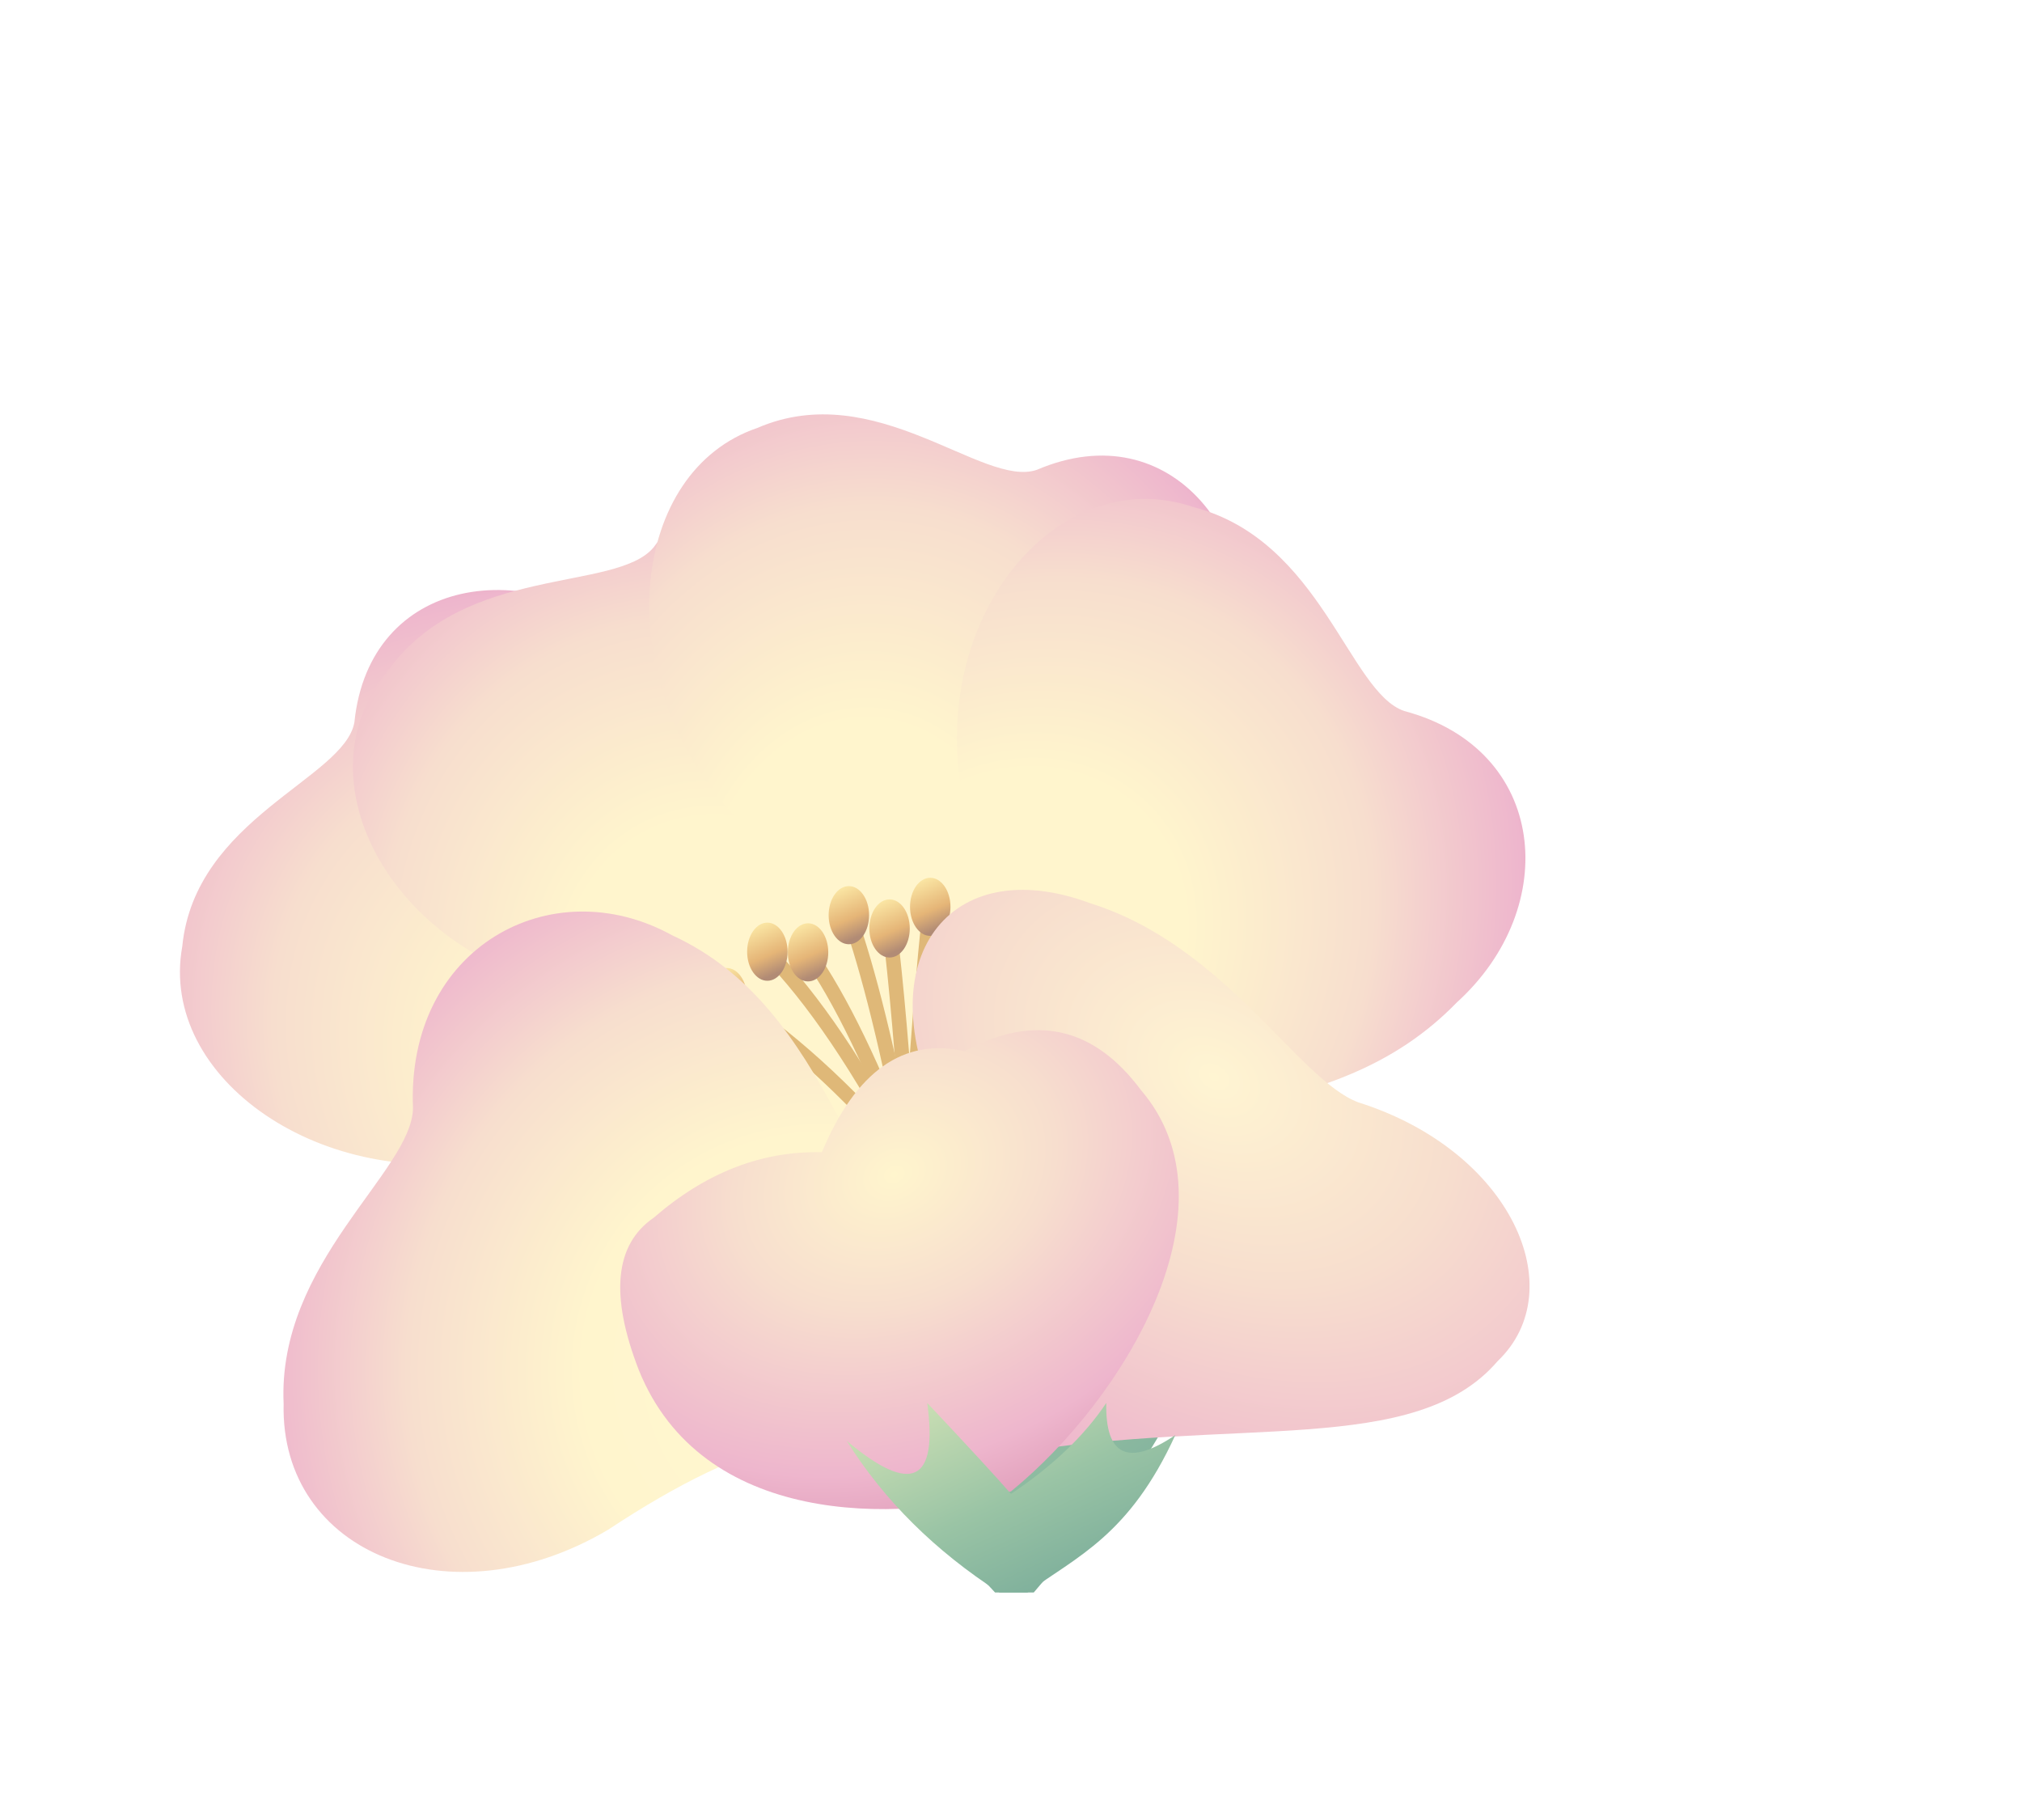
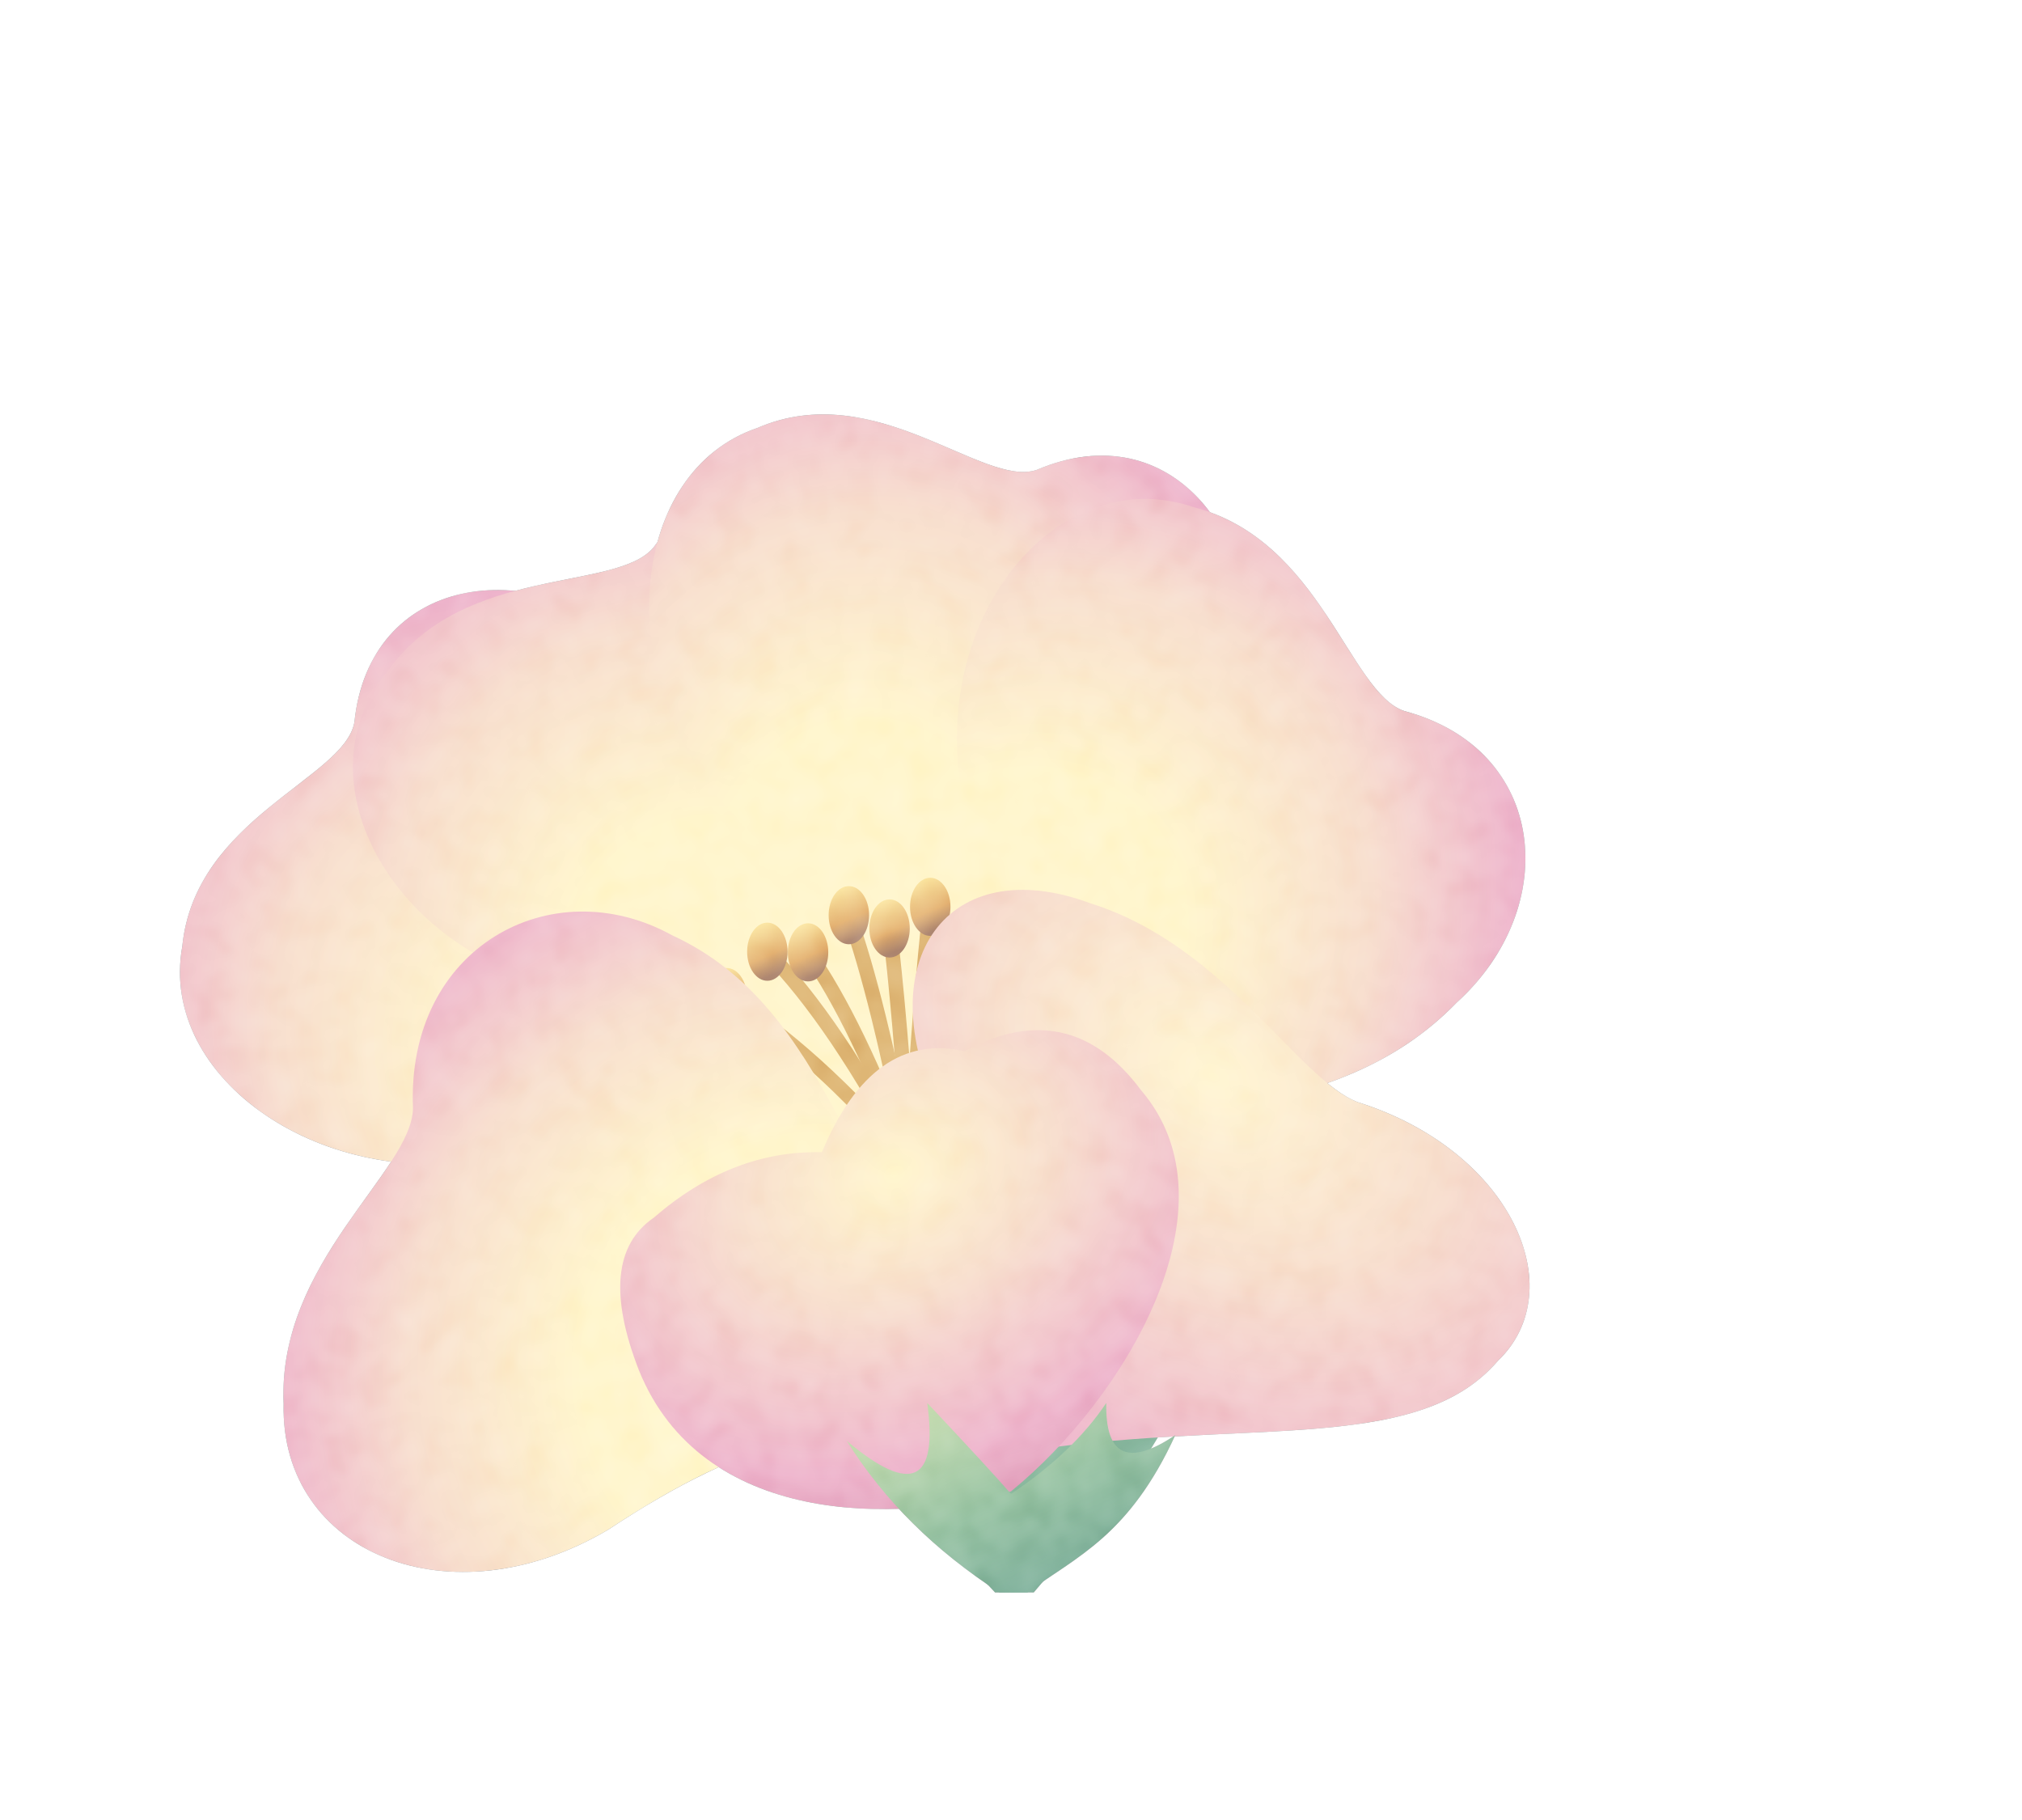
<svg xmlns="http://www.w3.org/2000/svg" width="160" height="144" viewBox="0 0 160 144" role="img">
  <defs>
    <radialGradient id="ivory" cx="47%" cy="74%" r="91%">
      <stop offset="0" stop-color="#fff7d1" />
      <stop offset="0.38" stop-color="#fff5cd" />
      <stop offset="0.66" stop-color="#f7dece" />
      <stop offset="0.89" stop-color="#eeb6cd" />
      <stop offset="1" stop-color="#d78fae" />
    </radialGradient>
    <radialGradient id="silk" cx="39%" cy="67%" r="89%">
      <stop offset="0" stop-color="#fff5cd" />
      <stop offset="0.3" stop-color="#fff5cd" />
      <stop offset="0.62" stop-color="#f7dece" />
      <stop offset="0.87" stop-color="#eeb6cd" />
      <stop offset="1" stop-color="#d78fae" />
    </radialGradient>
    <radialGradient id="edge" cx="54%" cy="24%" r="88%">
      <stop offset="0" stop-color="#fff5cd" />
      <stop offset="0.33" stop-color="#f7dece" />
      <stop offset="0.73" stop-color="#eeb6cd" />
      <stop offset="1" stop-color="#d78fae" />
    </radialGradient>
    <radialGradient id="back" cx="45%" cy="73%" r="86%">
      <stop offset="0" stop-color="#f7dece" />
      <stop offset="0.52" stop-color="#eeb6cd" />
      <stop offset="1" stop-color="#d78fae" />
    </radialGradient>
    <radialGradient id="fold" cx="44%" cy="17%" r="100%">
      <stop offset="0" stop-color="#fff5d2" />
      <stop offset="0.36" stop-color="#f7dece" />
      <stop offset="0.79" stop-color="#eeb6cd" />
      <stop offset="1" stop-color="#d78fae" />
    </radialGradient>
    <linearGradient id="green" x1="0" y1="0" x2=".8" y2="1">
      <stop stop-color="#d6e5b7" />
      <stop offset=".55" stop-color="#9ac4a5" />
      <stop offset="1" stop-color="#77aa99" />
    </linearGradient>
    <linearGradient id="pollen" x2=".3" y2="1">
      <stop stop-color="#fff0ad" />
      <stop offset=".66" stop-color="#e5b577" />
      <stop offset="1" stop-color="#b18b75" />
    </linearGradient>
+     <filter id="paper" x="-2%" y="-2%" width="104%" height="104%" color-interpolation-filters="sRGB">
+       <feTurbulence type="fractalNoise" baseFrequency="0.39" numOctaves="2" seed="19" />
+       <feColorMatrix values=".23 .17 .10 0 .25  .23 .17 .10 0 .25  .23 .17 .10 0 .25  0 0 0 0 1" />
+       <feBlend in2="SourceGraphic" mode="soft-light" />
+       <feComposite in2="SourceGraphic" operator="in" />
+     </filter>
  </defs>
-   <g transform="translate(80 126) scale(18 34)">
-     <path d="M-1 -.8Q-.41 -.37 -.51 -1Q-.13 -.65 0 -.52Q.38 -.74 .58 -1Q.57 -.58 1 -.83C.72 -.30 .40 -.19 .10 0L-.07 0Q-.66 -.33 -1 -.8Z" fill="url(#green)" />
-   </g>
-   <g transform="translate(72 93) rotate(-57) scale(24.5 58.74)">
-     <path d="M0 0C-.17 -.22 -.29 -.33 -.68 -.48C-1.08 -.65 -1.06 -.92 -.66 -.99C-.29 -1.07 .08 -.93 .25 -.96C.67 -1.05 1.02 -.89 .96 -.69C.92 -.44 .45 -.31 0 0Z" fill="url(#silk)" />
-   </g>
-   <g transform="translate(72 93) rotate(-29) scale(25.37 55.51)">
-     <path d="M0 0C-.17 -.22 -.29 -.33 -.68 -.48C-1.08 -.65 -1.06 -.92 -.66 -.99C-.29 -1.07 .08 -.93 .25 -.96C.67 -1.05 1.02 -.89 .96 -.69C.92 -.44 .45 -.31 0 0Z" fill="url(#silk)" />
-   </g>
-   <g transform="translate(72 93) rotate(4) scale(24.5 58.74)">
-     <path d="M0 0C-.17 -.22 -.29 -.33 -.68 -.48C-1.08 -.65 -1.06 -.92 -.66 -.99C-.29 -1.07 .08 -.93 .25 -.96C.67 -1.05 1.02 -.89 .96 -.69C.92 -.44 .45 -.31 0 0Z" fill="url(#silk)" />
-   </g>
-   <g transform="translate(72 93) rotate(40) scale(25.37 55.51)">
-     <path d="M0 0C-.17 -.22 -.29 -.33 -.68 -.48C-1.08 -.65 -1.06 -.92 -.66 -.99C-.29 -1.07 .08 -.93 .25 -.96C.67 -1.05 1.02 -.89 .96 -.69C.92 -.44 .45 -.31 0 0Z" fill="url(#silk)" />
-   </g>
-   <path d="M72 92Q64.46 83.22 57.5 78.89" fill="none" stroke="#dfb878" stroke-width="1.15" stroke-linecap="round" />
-   <ellipse cx="57.5" cy="78.89" rx="1.6" ry="2.3" fill="url(#pollen)" />
-   <path d="M72 92Q66.14 80.81 60.72 75.3" fill="none" stroke="#dfb878" stroke-width="1.15" stroke-linecap="round" />
-   <ellipse cx="60.72" cy="75.3" rx="1.6" ry="2.3" fill="url(#pollen)" />
-   <path d="M72 92Q67.81 80.84 63.94 75.35" fill="none" stroke="#dfb878" stroke-width="1.15" stroke-linecap="round" />
-   <ellipse cx="63.94" cy="75.35" rx="1.6" ry="2.3" fill="url(#pollen)" />
-   <path d="M72 92Q69.49 78.87 67.17 72.41" fill="none" stroke="#dfb878" stroke-width="1.15" stroke-linecap="round" />
-   <ellipse cx="67.17" cy="72.41" rx="1.6" ry="2.3" fill="url(#pollen)" />
-   <path d="M72 92Q71.16 79.58 70.39 73.46" fill="none" stroke="#dfb878" stroke-width="1.15" stroke-linecap="round" />
-   <ellipse cx="70.39" cy="73.46" rx="1.6" ry="2.3" fill="url(#pollen)" />
-   <path d="M72 92Q72.84 78.43 73.61 71.75" fill="none" stroke="#dfb878" stroke-width="1.15" stroke-linecap="round" />
-   <ellipse cx="73.61" cy="71.75" rx="1.6" ry="2.3" fill="url(#pollen)" />
-   <path d="M72 92Q74.51 80.02 76.83 74.12" fill="none" stroke="#dfb878" stroke-width="1.15" stroke-linecap="round" />
-   <ellipse cx="76.83" cy="74.12" rx="1.6" ry="2.3" fill="url(#pollen)" />
-   <path d="M72 92Q76.19 79.7 80.06 73.64" fill="none" stroke="#dfb878" stroke-width="1.15" stroke-linecap="round" />
-   <ellipse cx="80.06" cy="73.64" rx="1.6" ry="2.3" fill="url(#pollen)" />
-   <path d="M72 92Q77.86 81.95 83.28 77.01" fill="none" stroke="#dfb878" stroke-width="1.15" stroke-linecap="round" />
-   <ellipse cx="83.28" cy="77.01" rx="1.6" ry="2.3" fill="url(#pollen)" />
-   <path d="M72 92Q79.54 82.07 86.5 77.18" fill="none" stroke="#dfb878" stroke-width="1.15" stroke-linecap="round" />
-   <ellipse cx="86.5" cy="77.18" rx="1.6" ry="2.3" fill="url(#pollen)" />
-   <g transform="translate(79 112) rotate(-70) scale(28 54)">
-     <path d="M0 0C-.17 -.22 -.29 -.33 -.68 -.48C-1.08 -.65 -1.06 -.92 -.66 -.99C-.29 -1.07 .08 -.93 .25 -.96C.67 -1.05 1.02 -.89 .96 -.69C.92 -.44 .45 -.31 0 0Z" fill="url(#ivory)" />
-   </g>
-   <g transform="translate(80 115) rotate(34) scale(29 40)">
-     <path d="M0 0C-.17 -.22 -.29 -.33 -.68 -.48C-1.08 -.65 -1.06 -.92 -.66 -.99C-.29 -1.07 .08 -.93 .25 -.96C.67 -1.05 1.02 -.89 .96 -.69C.92 -.44 .45 -.31 0 0Z" fill="url(#fold)" />
-   </g>
-   <g transform="translate(80 118) rotate(-24) scale(23 34)">
-     <path d="M0 0C-.41 -.04 -1.02 -.22 -1 -.61Q-.98 -.89 -.74 -.92Q-.40 -.99 -.12 -.90Q.21 -1.11 .47 -.98Q.88 -1.00 .97 -.73C1.12 -.39 .49 -.09 0 0Z" fill="url(#edge)" />
-   </g>
-   <g transform="translate(80 126) scale(13 15)">
-     <path d="M-1 -.8Q-.41 -.37 -.51 -1Q-.13 -.65 0 -.52Q.38 -.74 .58 -1Q.57 -.58 1 -.83C.72 -.30 .40 -.19 .10 0L-.07 0Q-.66 -.33 -1 -.8Z" fill="url(#green)" />
+   <g filter="url(#paper)">
+     <g transform="translate(80 126) scale(18 34)">
+       <path d="M-1 -.8Q-.41 -.37 -.51 -1Q-.13 -.65 0 -.52Q.38 -.74 .58 -1Q.57 -.58 1 -.83C.72 -.30 .40 -.19 .10 0L-.07 0Q-.66 -.33 -1 -.8Z" fill="url(#green)" />
+     </g>
+     <g transform="translate(72 93) rotate(-57) scale(24.5 58.74)">
+       <path d="M0 0C-.17 -.22 -.29 -.33 -.68 -.48C-1.08 -.65 -1.06 -.92 -.66 -.99C-.29 -1.07 .08 -.93 .25 -.96C.67 -1.05 1.02 -.89 .96 -.69C.92 -.44 .45 -.31 0 0Z" fill="url(#silk)" />
+     </g>
+     <g transform="translate(72 93) rotate(-29) scale(25.37 55.51)">
+       <path d="M0 0C-.17 -.22 -.29 -.33 -.68 -.48C-1.08 -.65 -1.06 -.92 -.66 -.99C-.29 -1.07 .08 -.93 .25 -.96C.67 -1.05 1.02 -.89 .96 -.69C.92 -.44 .45 -.31 0 0Z" fill="url(#silk)" />
+     </g>
+     <g transform="translate(72 93) rotate(4) scale(24.5 58.74)">
+       <path d="M0 0C-.17 -.22 -.29 -.33 -.68 -.48C-1.08 -.65 -1.06 -.92 -.66 -.99C-.29 -1.07 .08 -.93 .25 -.96C.67 -1.05 1.02 -.89 .96 -.69C.92 -.44 .45 -.31 0 0Z" fill="url(#silk)" />
+     </g>
+     <g transform="translate(72 93) rotate(40) scale(25.37 55.51)">
+       <path d="M0 0C-.17 -.22 -.29 -.33 -.68 -.48C-1.08 -.65 -1.06 -.92 -.66 -.99C-.29 -1.07 .08 -.93 .25 -.96C.67 -1.05 1.02 -.89 .96 -.69C.92 -.44 .45 -.31 0 0Z" fill="url(#silk)" />
+     </g>
+     <path d="M72 92Q64.46 83.22 57.5 78.89" fill="none" stroke="#dfb878" stroke-width="1.15" stroke-linecap="round" />
+     <ellipse cx="57.5" cy="78.89" rx="1.6" ry="2.3" fill="url(#pollen)" />
+     <path d="M72 92Q66.14 80.81 60.72 75.3" fill="none" stroke="#dfb878" stroke-width="1.15" stroke-linecap="round" />
+     <ellipse cx="60.72" cy="75.3" rx="1.6" ry="2.3" fill="url(#pollen)" />
+     <path d="M72 92Q67.81 80.84 63.94 75.35" fill="none" stroke="#dfb878" stroke-width="1.15" stroke-linecap="round" />
+     <ellipse cx="63.94" cy="75.35" rx="1.6" ry="2.3" fill="url(#pollen)" />
+     <path d="M72 92Q69.49 78.87 67.17 72.41" fill="none" stroke="#dfb878" stroke-width="1.15" stroke-linecap="round" />
+     <ellipse cx="67.17" cy="72.41" rx="1.6" ry="2.3" fill="url(#pollen)" />
+     <path d="M72 92Q71.16 79.58 70.39 73.46" fill="none" stroke="#dfb878" stroke-width="1.15" stroke-linecap="round" />
+     <ellipse cx="70.39" cy="73.46" rx="1.6" ry="2.3" fill="url(#pollen)" />
+     <path d="M72 92Q72.84 78.43 73.61 71.75" fill="none" stroke="#dfb878" stroke-width="1.15" stroke-linecap="round" />
+     <ellipse cx="73.61" cy="71.75" rx="1.6" ry="2.3" fill="url(#pollen)" />
+     <path d="M72 92Q74.51 80.02 76.83 74.12" fill="none" stroke="#dfb878" stroke-width="1.15" stroke-linecap="round" />
+     <ellipse cx="76.83" cy="74.12" rx="1.6" ry="2.3" fill="url(#pollen)" />
+     <path d="M72 92Q76.19 79.7 80.06 73.64" fill="none" stroke="#dfb878" stroke-width="1.15" stroke-linecap="round" />
+     <ellipse cx="80.06" cy="73.64" rx="1.6" ry="2.3" fill="url(#pollen)" />
+     <path d="M72 92Q77.86 81.95 83.28 77.01" fill="none" stroke="#dfb878" stroke-width="1.15" stroke-linecap="round" />
+     <ellipse cx="83.28" cy="77.01" rx="1.6" ry="2.3" fill="url(#pollen)" />
+     <path d="M72 92Q79.54 82.07 86.5 77.18" fill="none" stroke="#dfb878" stroke-width="1.15" stroke-linecap="round" />
+     <ellipse cx="86.5" cy="77.18" rx="1.6" ry="2.3" fill="url(#pollen)" />
+     <g transform="translate(79 112) rotate(-70) scale(28 54)">
+       <path d="M0 0C-.17 -.22 -.29 -.33 -.68 -.48C-1.08 -.65 -1.06 -.92 -.66 -.99C-.29 -1.07 .08 -.93 .25 -.96C.67 -1.05 1.02 -.89 .96 -.69C.92 -.44 .45 -.31 0 0Z" fill="url(#ivory)" />
+     </g>
+     <g transform="translate(80 115) rotate(34) scale(29 40)">
+       <path d="M0 0C-.17 -.22 -.29 -.33 -.68 -.48C-1.08 -.65 -1.06 -.92 -.66 -.99C-.29 -1.07 .08 -.93 .25 -.96C.67 -1.05 1.02 -.89 .96 -.69C.92 -.44 .45 -.31 0 0Z" fill="url(#fold)" />
+     </g>
+     <g transform="translate(80 118) rotate(-24) scale(23 34)">
+       <path d="M0 0C-.41 -.04 -1.02 -.22 -1 -.61Q-.98 -.89 -.74 -.92Q-.40 -.99 -.12 -.90Q.21 -1.11 .47 -.98Q.88 -1.00 .97 -.73C1.12 -.39 .49 -.09 0 0Z" fill="url(#edge)" />
+     </g>
+     <g transform="translate(80 126) scale(13 15)">
+       <path d="M-1 -.8Q-.41 -.37 -.51 -1Q-.13 -.65 0 -.52Q.38 -.74 .58 -1Q.57 -.58 1 -.83C.72 -.30 .40 -.19 .10 0L-.07 0Q-.66 -.33 -1 -.8Z" fill="url(#green)" />
+     </g>
  </g>
</svg>
